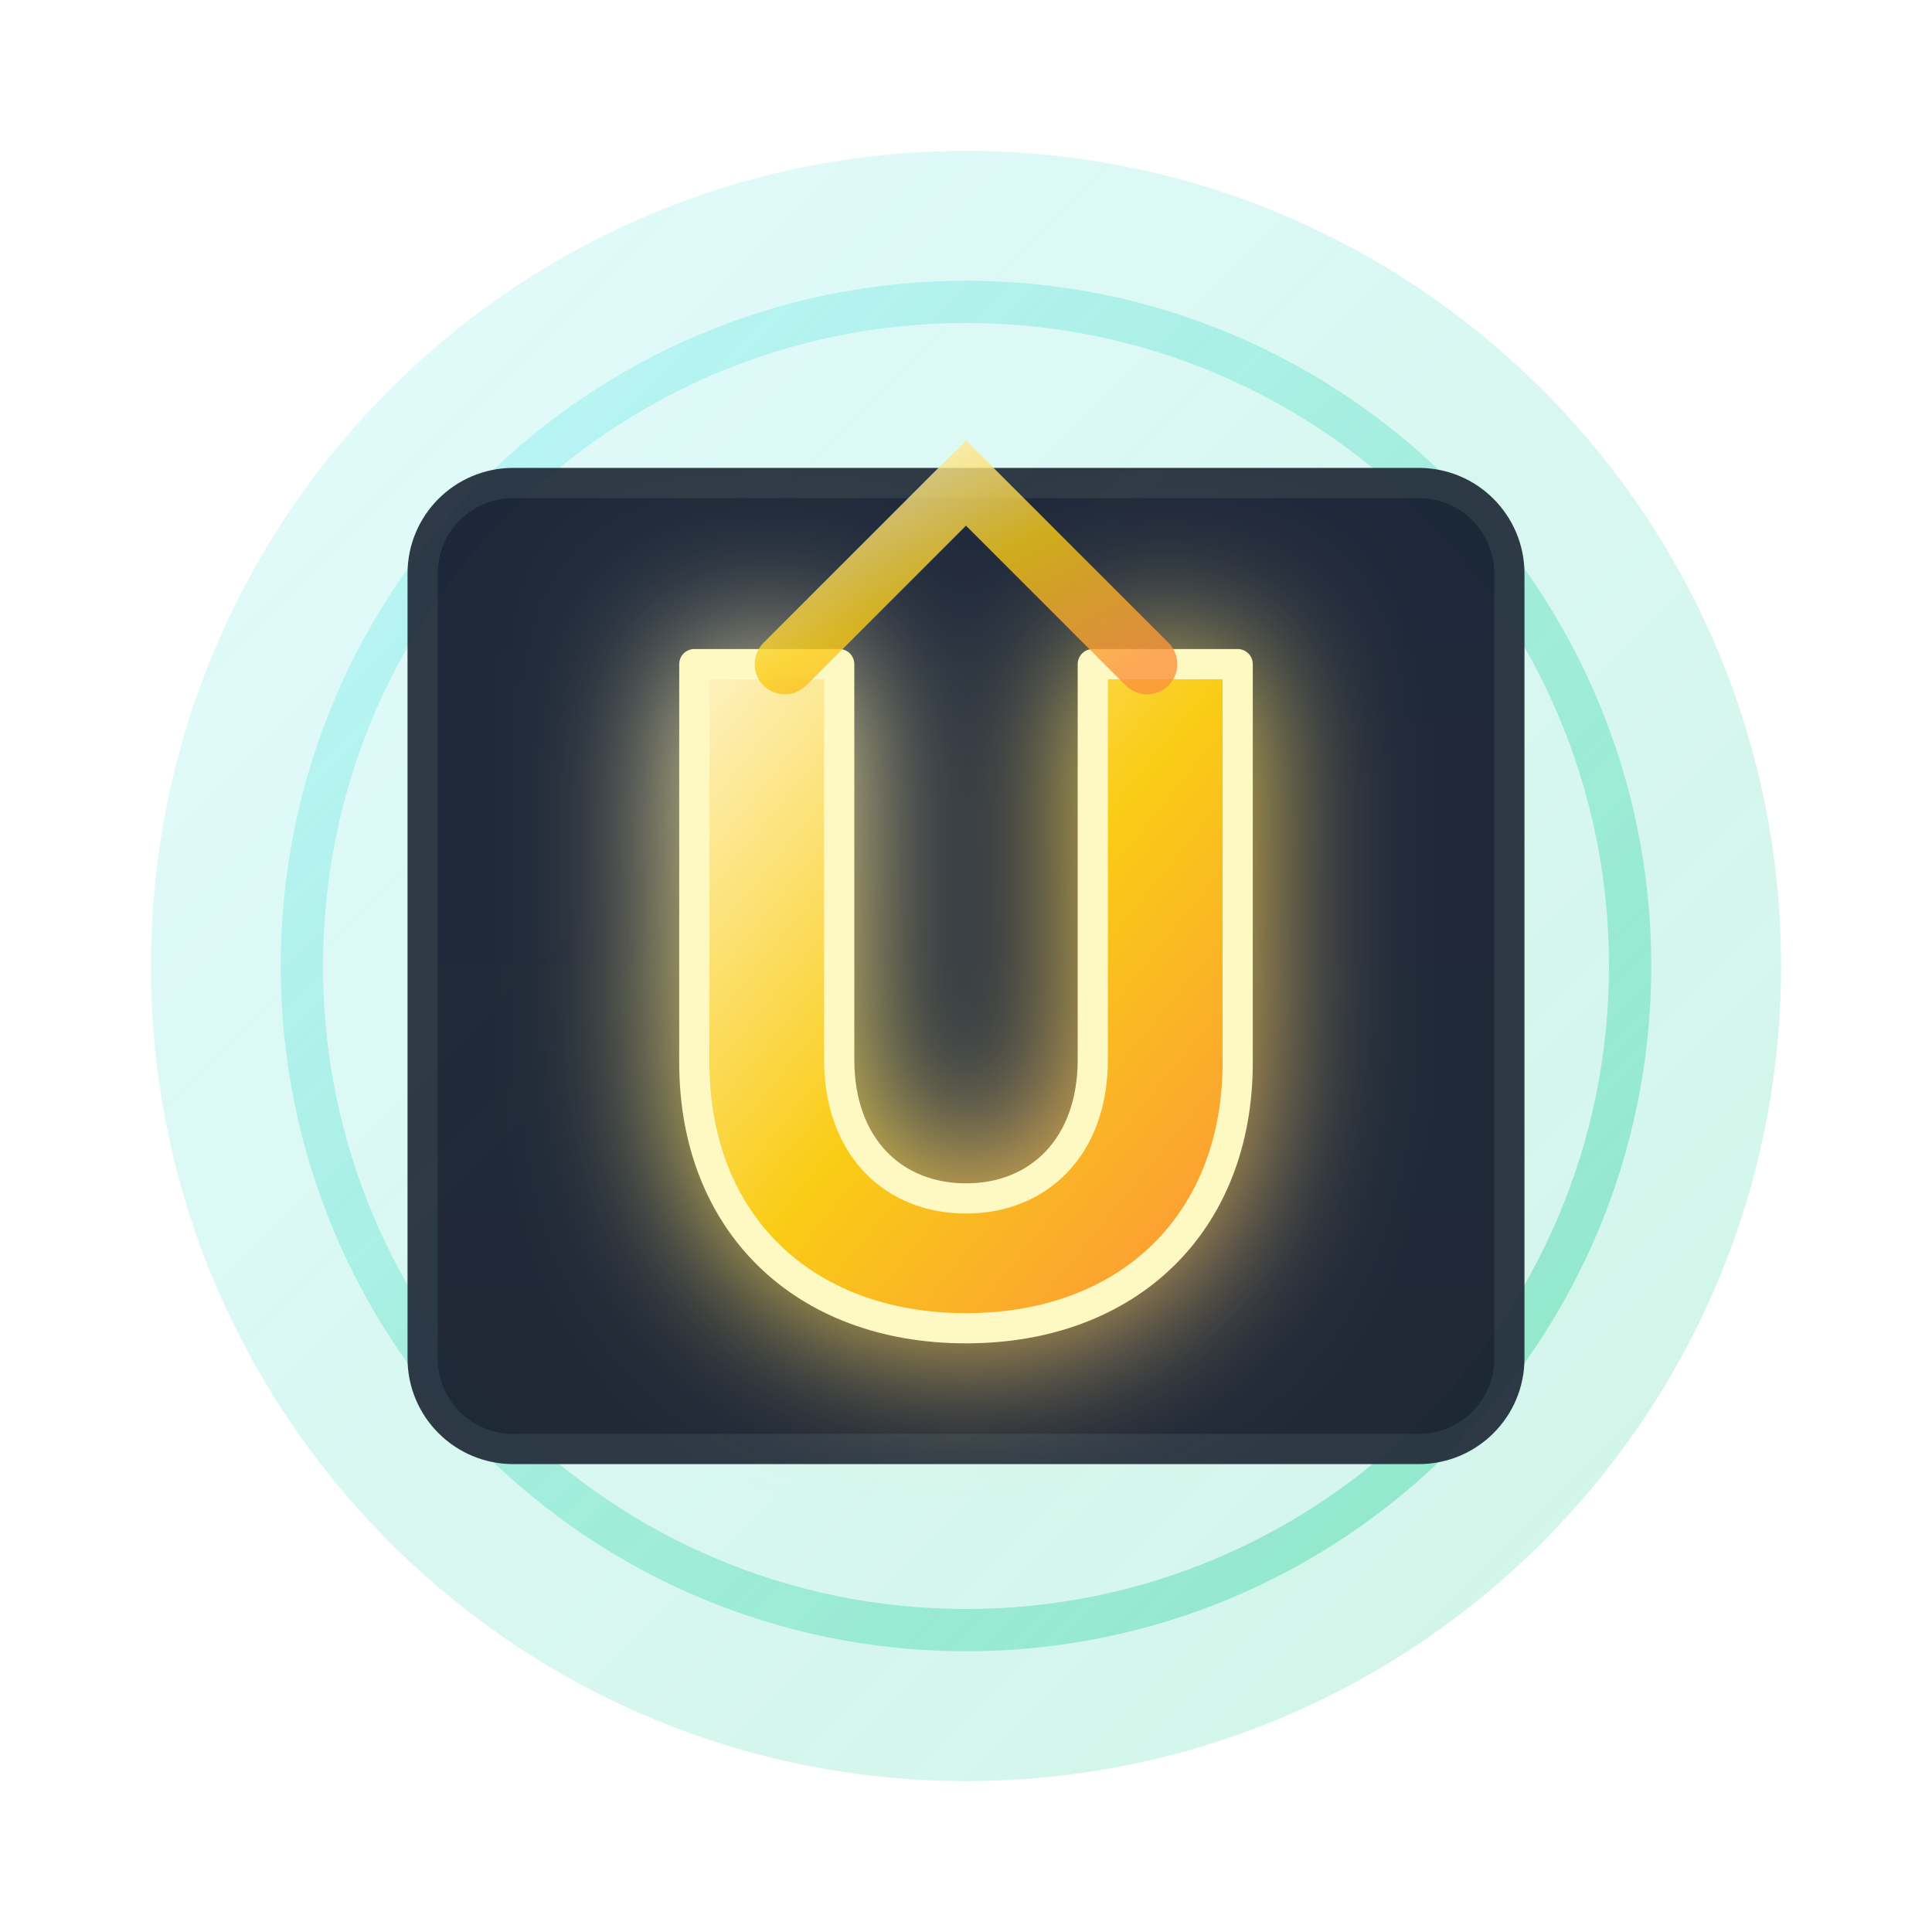
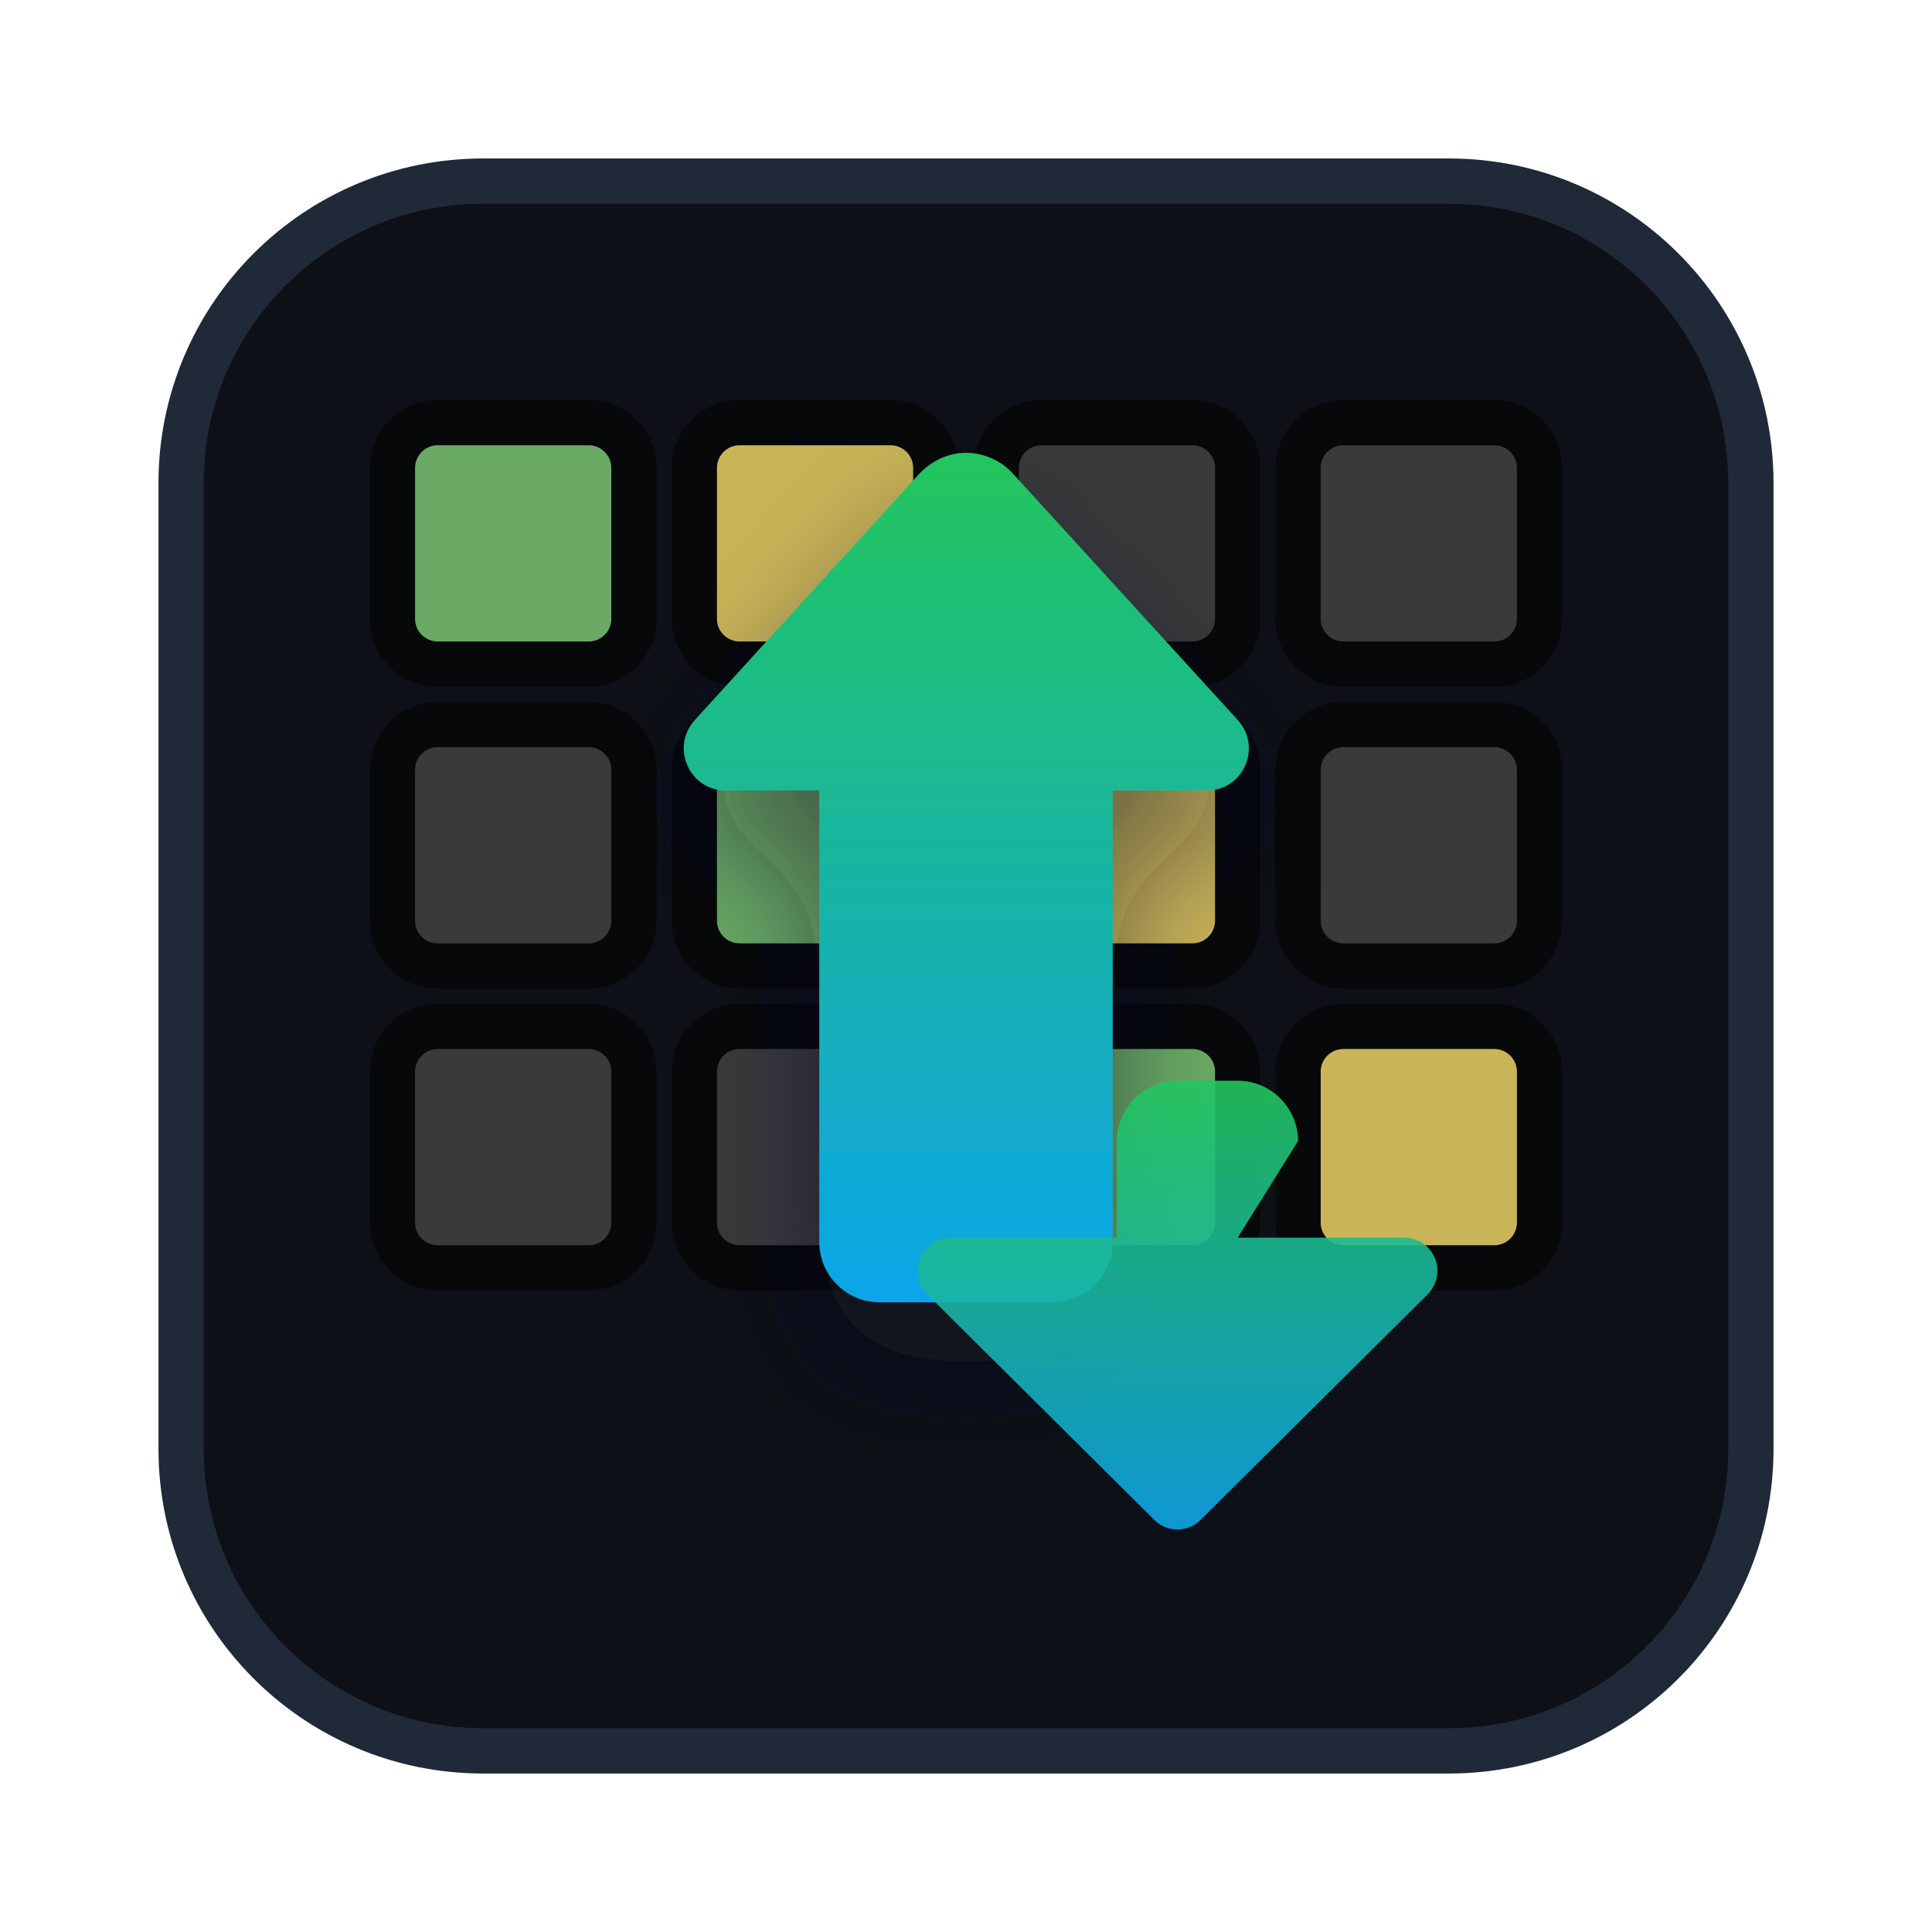
<svg xmlns="http://www.w3.org/2000/svg" viewBox="0 0 64 64">
  <defs>
-     <linearGradient id="halo" x1="0" y1="0" x2="1" y2="1">
-       <stop offset="0" stop-color="#a5f3fc" stop-opacity=".85" />
-       <stop offset="1" stop-color="#34d399" stop-opacity=".65" />
+     <linearGradient id="arrow" x1="0" y1="1" x2="0" y2="0">
+       <stop offset="0" stop-color="#0ea5e9" />
+       <stop offset="1" stop-color="#22c55e" />
    </linearGradient>
-     <linearGradient id="tile" x1="0" y1="0" x2="0" y2="1">
-       <stop offset="0" stop-color="#0f172a" />
-       <stop offset="1" stop-color="#111827" />
-     </linearGradient>
-     <linearGradient id="glyph" x1="0" y1="0" x2="1" y2="1">
-       <stop offset="0" stop-color="#fef3c7" />
-       <stop offset=".5" stop-color="#facc15" />
-       <stop offset="1" stop-color="#fb923c" />
-     </linearGradient>
-     <filter id="glow" x="-40%" y="-40%" width="180%" height="180%" color-interpolation-filters="sRGB">
-       <feGaussianBlur in="SourceGraphic" stdDeviation="2.5" result="blur" />
-       <feMerge>
-         <feMergeNode in="blur" />
-         <feMergeNode in="SourceGraphic" />
-       </feMerge>
+     <filter id="shadow" x="-20%" y="-20%" width="140%" height="160%" color-interpolation-filters="sRGB">
+       <feDropShadow dx="0" dy="2" stdDeviation="2" flood-color="#0f172a" flood-opacity=".5" />
    </filter>
  </defs>
-   <g fill="none" stroke="none">
-     <circle cx="32" cy="32" r="27" fill="url(#halo)" opacity=".35" />
-     <circle cx="32" cy="32" r="22" stroke="url(#halo)" stroke-width="1.4" opacity=".65" />
-     <path d="M17 16h30a3 3 0 0 1 3 3v26a3 3 0 0 1-3 3H17a3 3 0 0 1-3-3V19a3 3 0 0 1 3-3Z" fill="url(#tile)" opacity=".92" stroke="#1f2937" stroke-width="1" rx="6" />
-     <path d="M23 22v13.2c0 5.3 3.6 8.8 9 8.8s9-3.5 9-8.8V22h-4.8v13.1c0 2.9-1.8 4.6-4.2 4.6s-4.2-1.7-4.2-4.6V22Z" fill="url(#glyph)" filter="url(#glow)" stroke="#fef9c3" stroke-width="1" stroke-linejoin="round" />
-     <path d="M26 22 32 16l6 6" stroke="url(#glyph)" stroke-width="2" stroke-linecap="round" opacity=".8" />
+   <rect x="6" y="6" width="52" height="52" rx="10" fill="#0d1117" stroke="#1f2937" stroke-width="1.5" />
+   <g stroke="#060809" stroke-width="1.5">
+     <rect x="13" y="14" width="8" height="8" rx="1.5" fill="#6aaa64" />
+     <rect x="23" y="14" width="8" height="8" rx="1.5" fill="#c9b458" />
+     <rect x="33" y="14" width="8" height="8" rx="1.5" fill="#3a3a3c" />
+     <rect x="43" y="14" width="8" height="8" rx="1.5" fill="#3a3a3c" />
+     <rect x="13" y="24" width="8" height="8" rx="1.5" fill="#3a3a3c" />
+     <rect x="23" y="24" width="8" height="8" rx="1.5" fill="#6aaa64" />
+     <rect x="33" y="24" width="8" height="8" rx="1.5" fill="#c9b458" />
+     <rect x="43" y="24" width="8" height="8" rx="1.5" fill="#3a3a3c" />
+     <rect x="13" y="34" width="8" height="8" rx="1.5" fill="#3a3a3c" />
+     <rect x="23" y="34" width="8" height="8" rx="1.5" fill="#3a3a3c" />
+     <rect x="33" y="34" width="8" height="8" rx="1.5" fill="#6aaa64" />
+     <rect x="43" y="34" width="8" height="8" rx="1.5" fill="#c9b458" />
  </g>
+   <path d="M32 15c.6 0 1.2.27 1.6.74l7.4 8.11c.82.9.18 2.33-.99 2.33h-3.15v14.96a2 2 0 0 1-2 2h-5.72a2 2 0 0 1-2-2V26.18h-3.12c-1.18 0-1.82-1.43-1-2.33l7.38-8.1c.38-.42.94-.75 1.6-.75Z" fill="url(#arrow)" filter="url(#shadow)" />
+   <path d="M41 41h5.5c1 0 1.5 1.18.77 1.9l-7.5 7.45a1.08 1.08 0 0 1-1.53 0l-7.5-7.45c-.73-.72-.22-1.9.78-1.9H37v-3.2c0-1.11.9-2 2-2h2c1.1 0 2 .9 2 2z" fill="url(#arrow)" opacity=".9" />
</svg>
